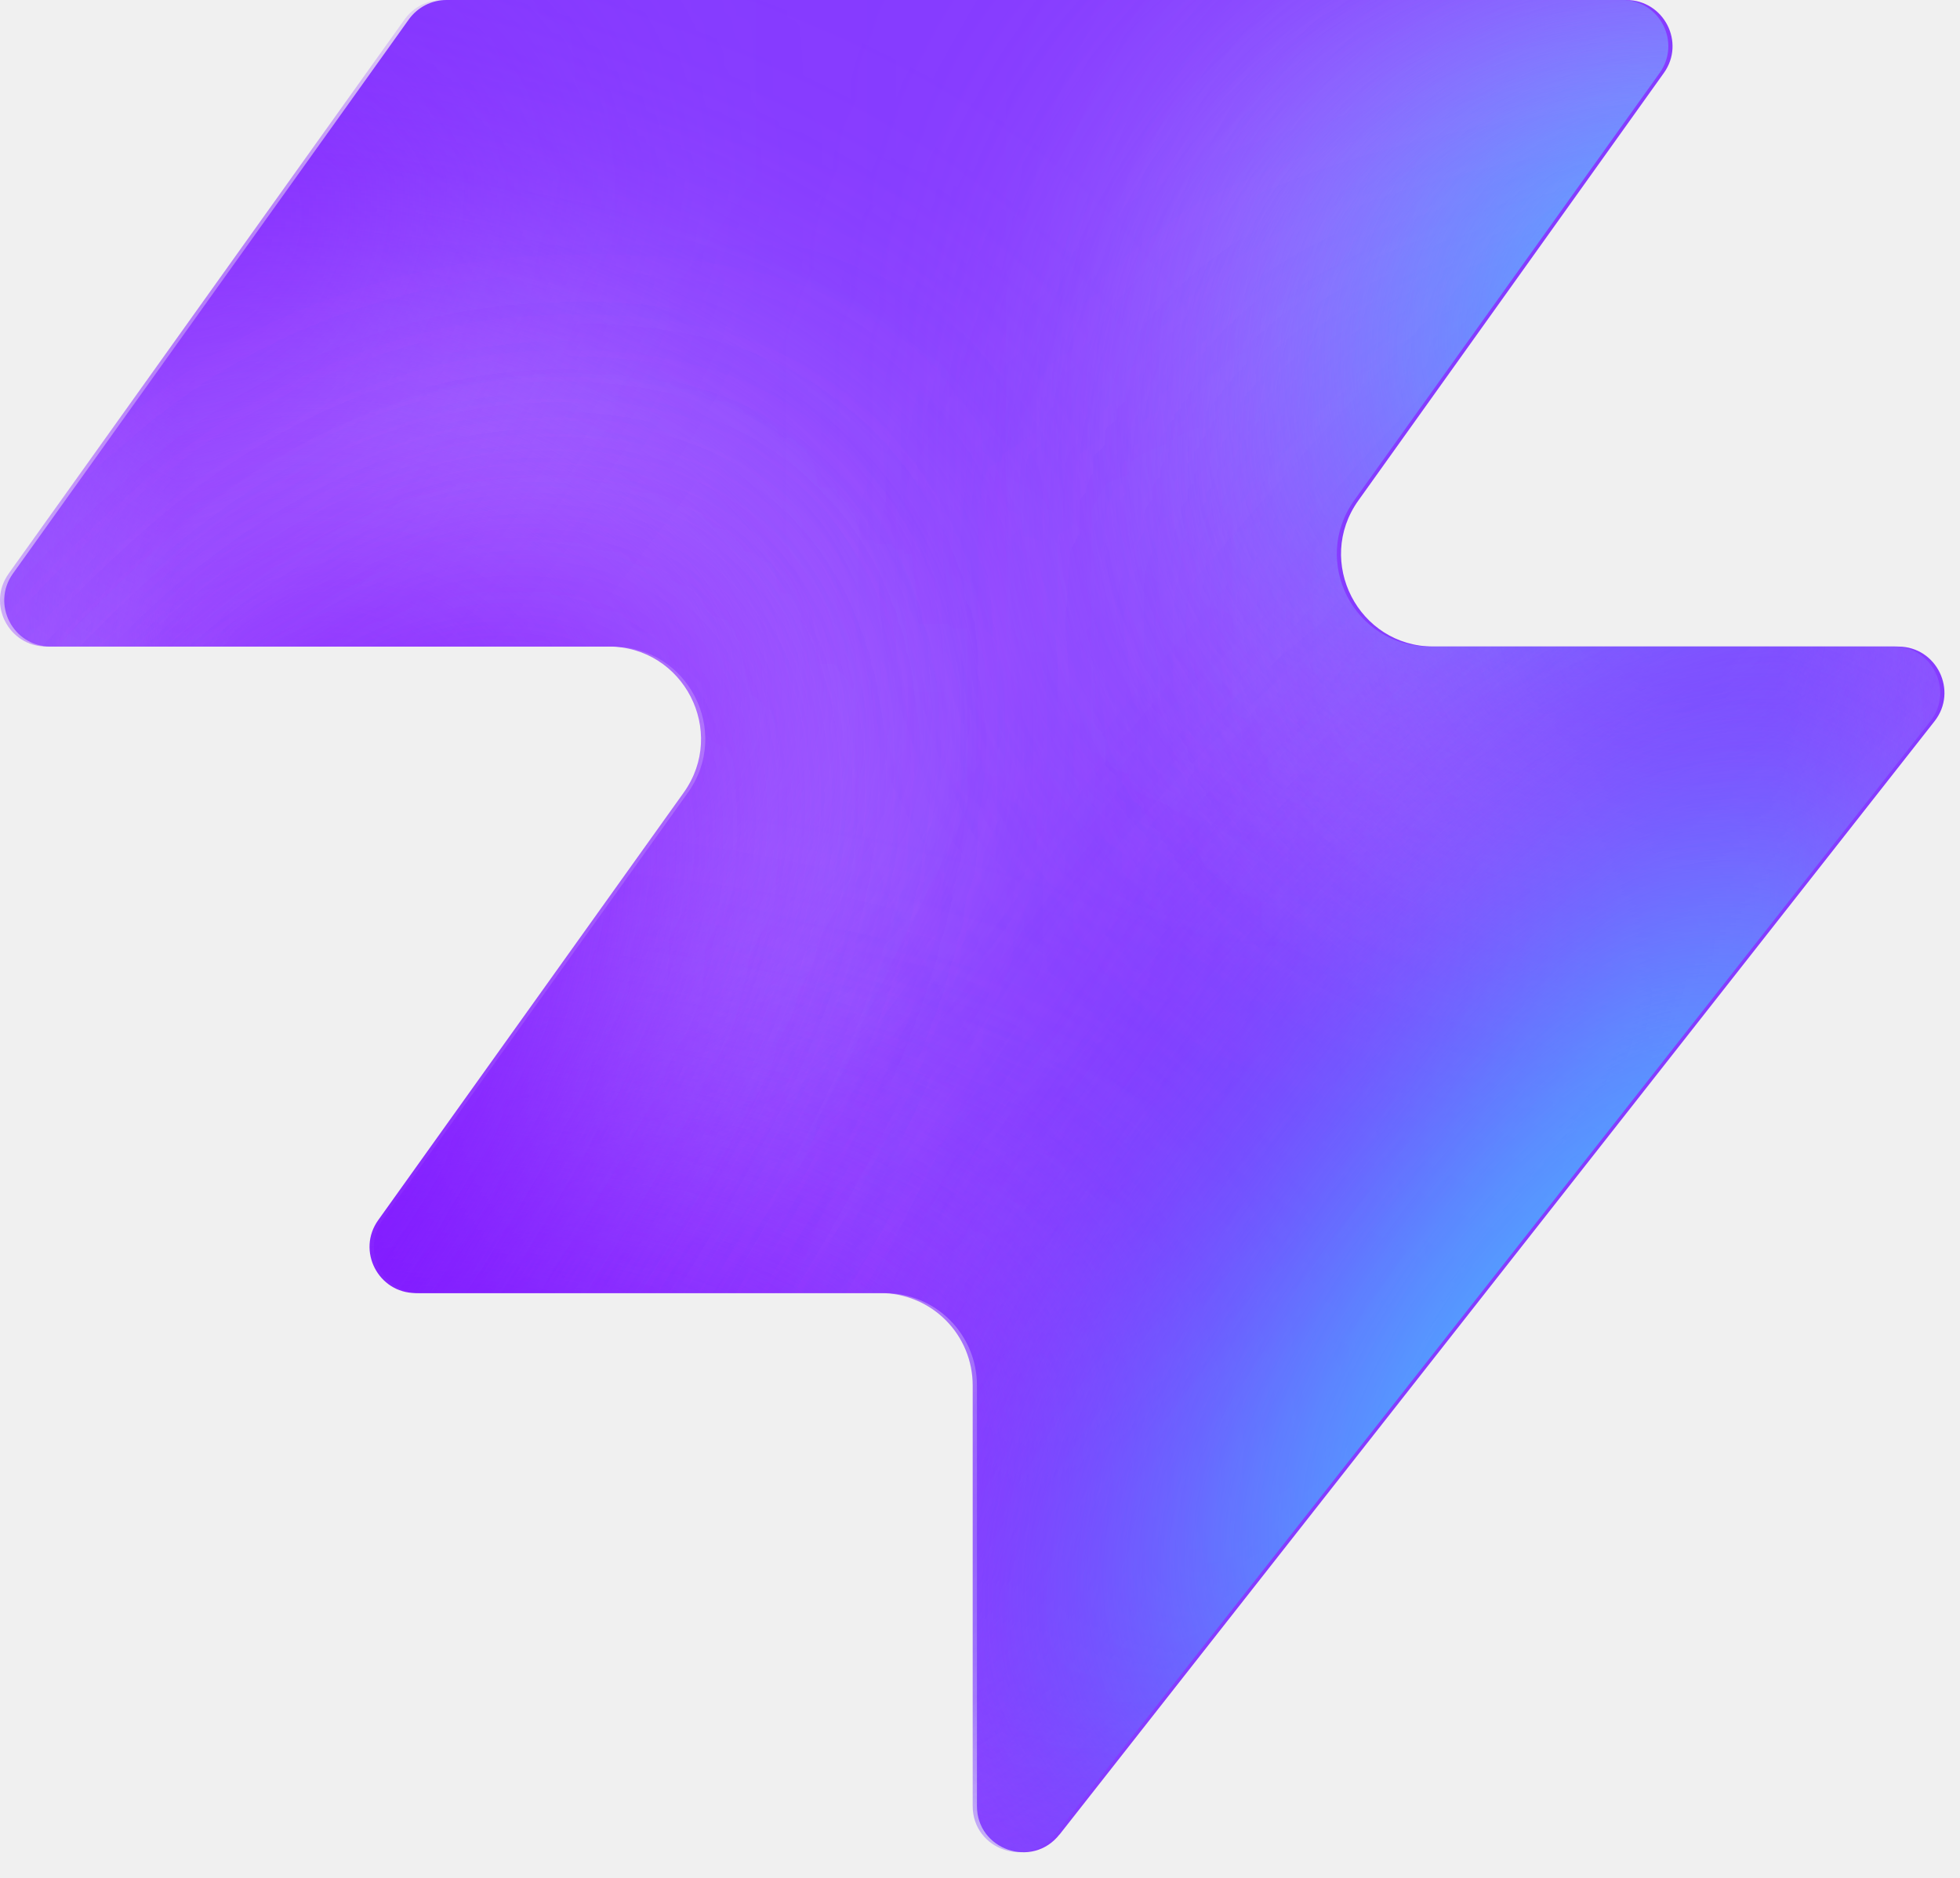
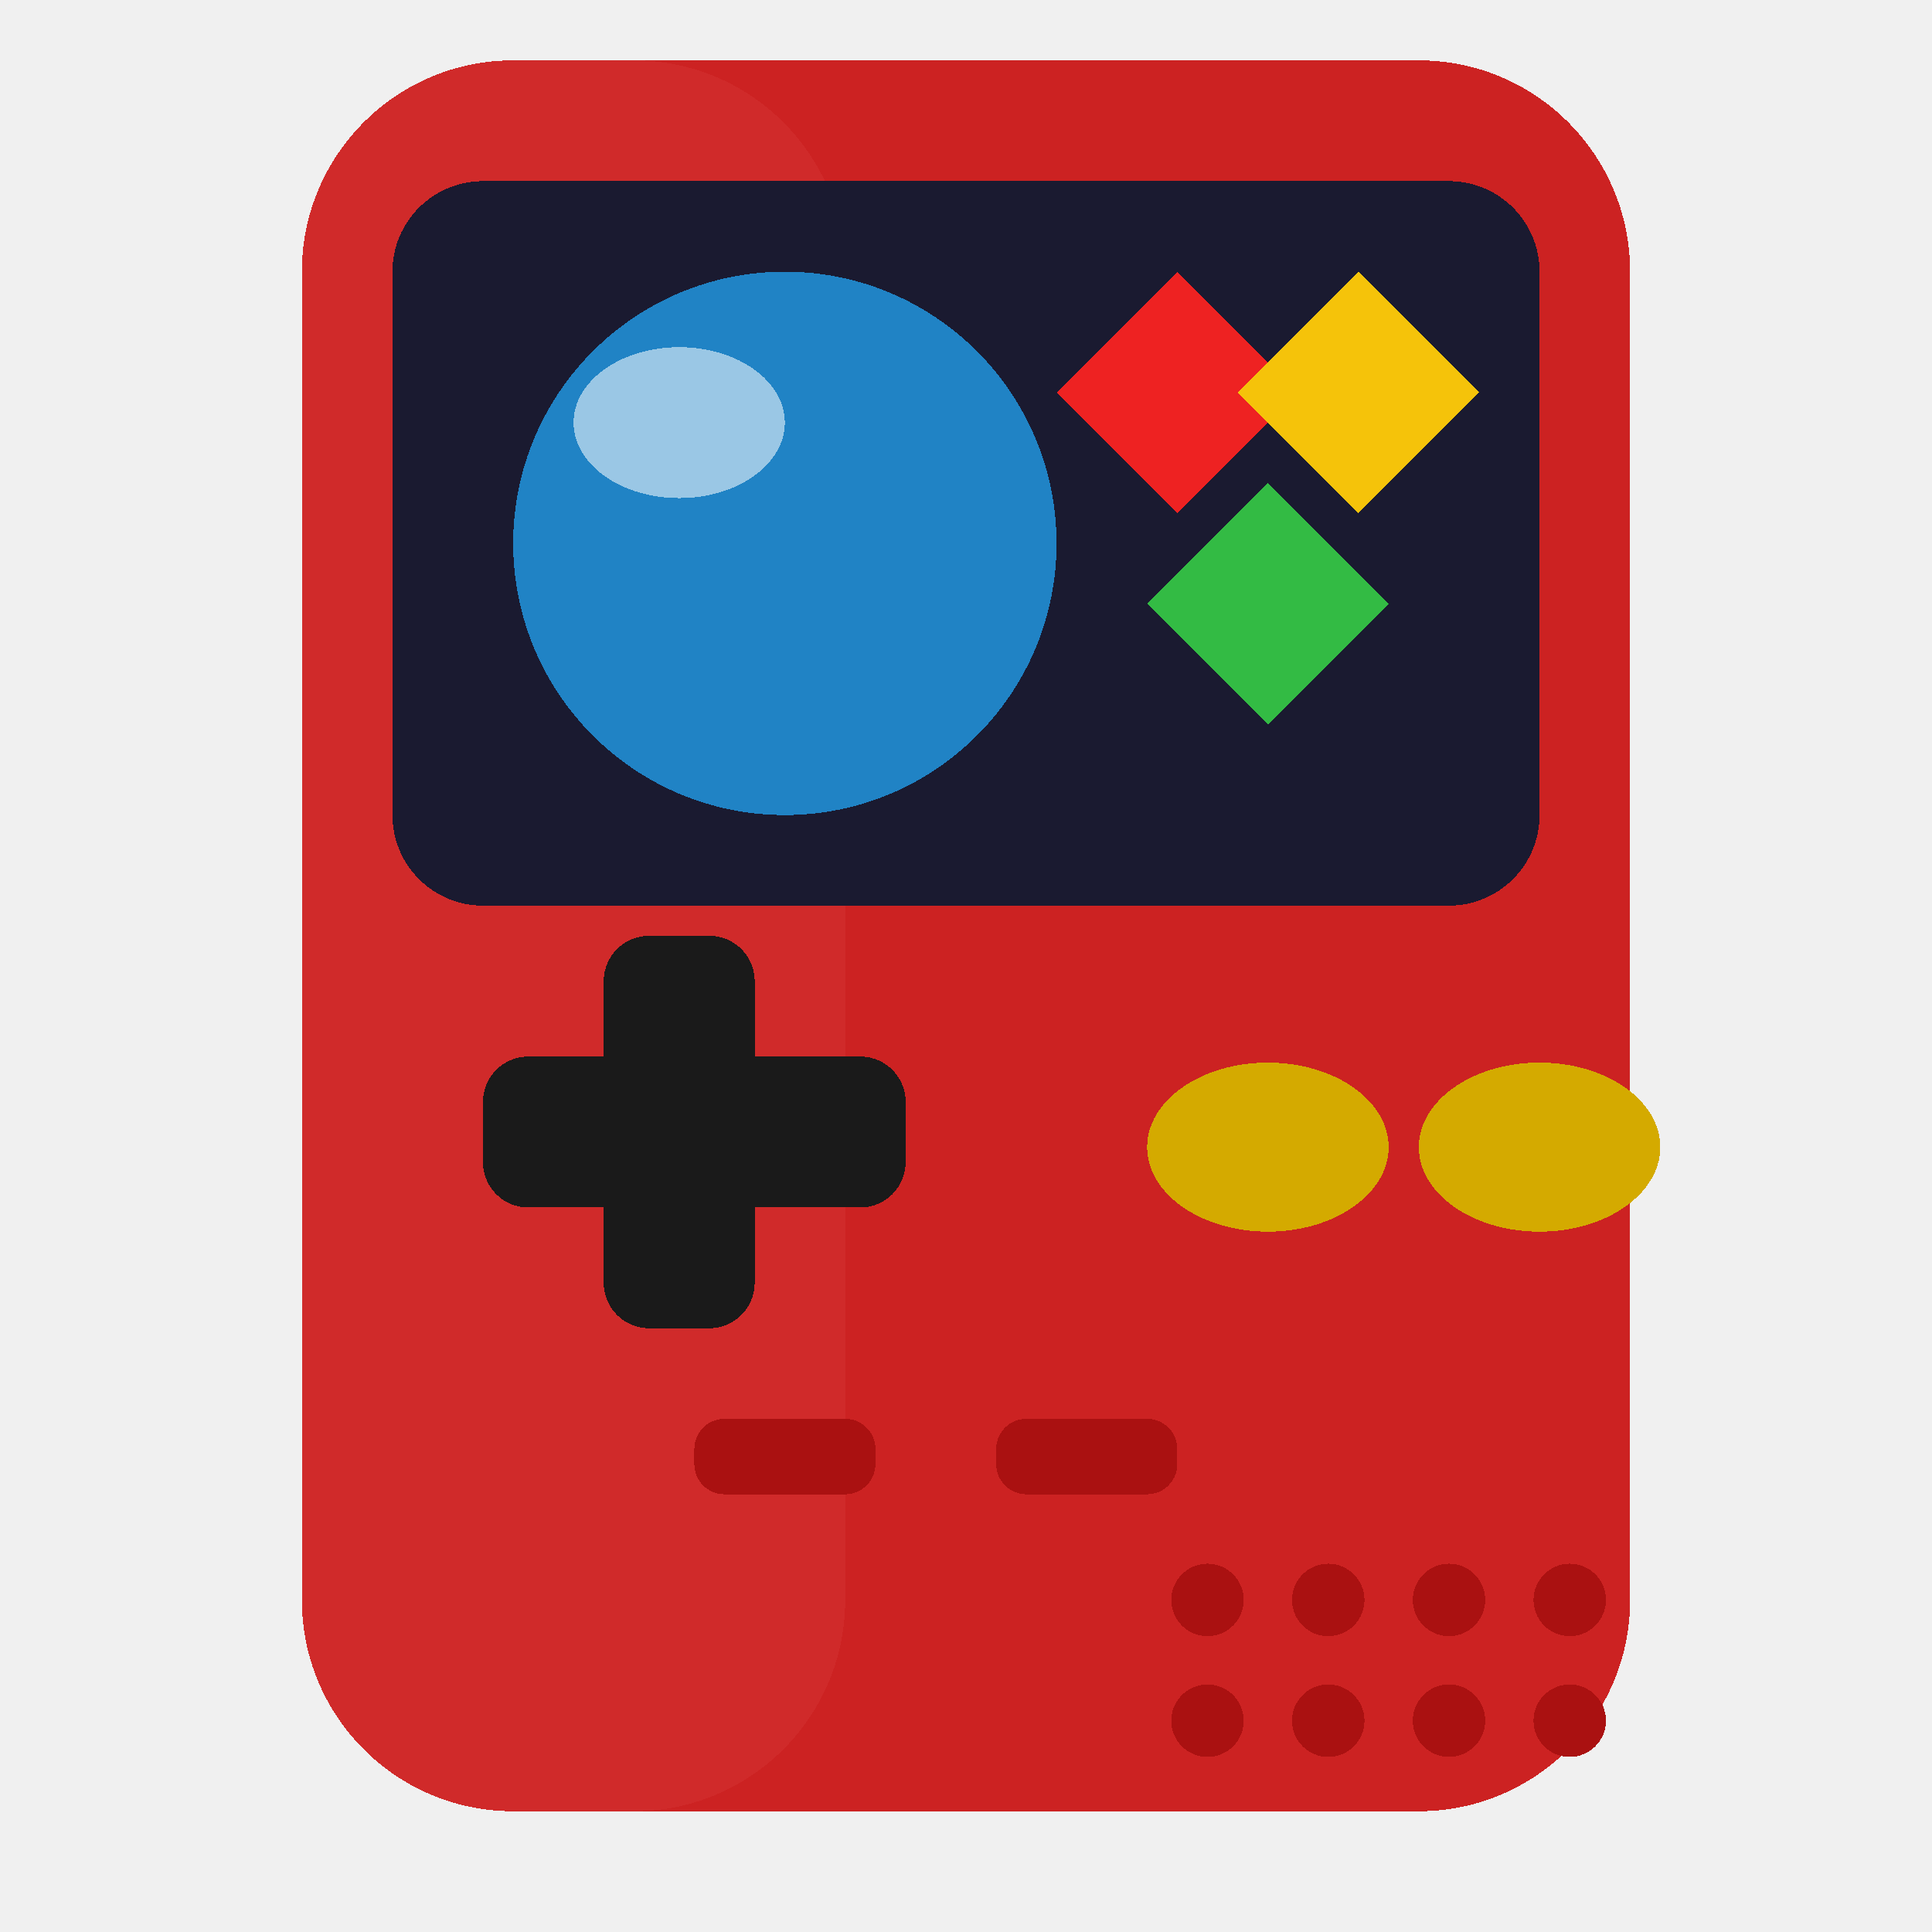
- <svg xmlns="http://www.w3.org/2000/svg" width="48" height="46" fill="none" viewBox="0 0 48 46">
-   <path fill="#863bff" d="M25.946 44.938c-.664.845-2.021.375-2.021-.698V33.937a2.26 2.26 0 0 0-2.262-2.262H10.287c-.92 0-1.456-1.04-.92-1.788l7.48-10.471c1.07-1.497 0-3.578-1.842-3.578H1.237c-.92 0-1.456-1.04-.92-1.788L10.013.474c.214-.297.556-.474.92-.474h28.894c.92 0 1.456 1.04.92 1.788l-7.48 10.471c-1.07 1.498 0 3.579 1.842 3.579h11.377c.943 0 1.473 1.088.89 1.83L25.947 44.94z" style="fill:#863bff;fill:color(display-p3 .525 .23 1);fill-opacity:1" />
-   <mask id="a" width="48" height="46" x="0" y="0" maskUnits="userSpaceOnUse" style="mask-type:alpha">
-     <path fill="#000" d="M25.842 44.938c-.664.844-2.021.375-2.021-.698V33.937a2.26 2.26 0 0 0-2.262-2.262H10.183c-.92 0-1.456-1.04-.92-1.788l7.48-10.471c1.07-1.498 0-3.579-1.842-3.579H1.133c-.92 0-1.456-1.04-.92-1.787L9.91.473c.214-.297.556-.474.92-.474h28.894c.92 0 1.456 1.04.92 1.788l-7.48 10.471c-1.07 1.498 0 3.578 1.842 3.578h11.377c.943 0 1.473 1.088.89 1.832L25.843 44.94z" style="fill:#000;fill-opacity:1" />
-   </mask>
-   <g mask="url(#a)">
-     <g filter="url(#b)">
-       <ellipse cx="5.508" cy="14.704" fill="#ede6ff" rx="5.508" ry="14.704" style="fill:#ede6ff;fill:color(display-p3 .927 .903 1);fill-opacity:1" transform="matrix(.00324 1 1 -.00324 -4.47 31.516)" />
-     </g>
-     <g filter="url(#c)">
-       <ellipse cx="10.399" cy="29.851" fill="#ede6ff" rx="10.399" ry="29.851" style="fill:#ede6ff;fill:color(display-p3 .927 .903 1);fill-opacity:1" transform="matrix(.00324 1 1 -.00324 -39.328 7.883)" />
-     </g>
-     <g filter="url(#d)">
-       <ellipse cx="5.508" cy="30.487" fill="#7e14ff" rx="5.508" ry="30.487" style="fill:#7e14ff;fill:color(display-p3 .492 .077 1);fill-opacity:1" transform="rotate(89.814 -25.913 -14.639)scale(1 -1)" />
-     </g>
-     <g filter="url(#e)">
-       <ellipse cx="5.508" cy="30.599" fill="#7e14ff" rx="5.508" ry="30.599" style="fill:#7e14ff;fill:color(display-p3 .492 .077 1);fill-opacity:1" transform="rotate(89.814 -32.644 -3.334)scale(1 -1)" />
-     </g>
-     <g filter="url(#f)">
-       <ellipse cx="5.508" cy="30.599" fill="#7e14ff" rx="5.508" ry="30.599" style="fill:#7e14ff;fill:color(display-p3 .492 .077 1);fill-opacity:1" transform="matrix(.00324 1 1 -.00324 -34.34 30.47)" />
-     </g>
-     <g filter="url(#g)">
-       <ellipse cx="14.072" cy="22.078" fill="#ede6ff" rx="14.072" ry="22.078" style="fill:#ede6ff;fill:color(display-p3 .927 .903 1);fill-opacity:1" transform="rotate(93.35 24.506 48.493)scale(-1 1)" />
-     </g>
-     <g filter="url(#h)">
-       <ellipse cx="3.47" cy="21.501" fill="#7e14ff" rx="3.47" ry="21.501" style="fill:#7e14ff;fill:color(display-p3 .492 .077 1);fill-opacity:1" transform="rotate(89.009 28.708 47.59)scale(-1 1)" />
-     </g>
-     <g filter="url(#i)">
-       <ellipse cx="3.47" cy="21.501" fill="#7e14ff" rx="3.47" ry="21.501" style="fill:#7e14ff;fill:color(display-p3 .492 .077 1);fill-opacity:1" transform="rotate(89.009 28.708 47.59)scale(-1 1)" />
-     </g>
-     <g filter="url(#j)">
-       <ellipse cx=".387" cy="8.972" fill="#7e14ff" rx="4.407" ry="29.108" style="fill:#7e14ff;fill:color(display-p3 .492 .077 1);fill-opacity:1" transform="rotate(39.51 .387 8.972)" />
-     </g>
-     <g filter="url(#k)">
-       <ellipse cx="47.523" cy="-6.092" fill="#7e14ff" rx="4.407" ry="29.108" style="fill:#7e14ff;fill:color(display-p3 .492 .077 1);fill-opacity:1" transform="rotate(37.892 47.523 -6.092)" />
-     </g>
-     <g filter="url(#l)">
-       <ellipse cx="41.412" cy="6.333" fill="#47bfff" rx="5.971" ry="9.665" style="fill:#47bfff;fill:color(display-p3 .28 .748 1);fill-opacity:1" transform="rotate(37.892 41.412 6.333)" />
-     </g>
-     <g filter="url(#m)">
-       <ellipse cx="-1.879" cy="38.332" fill="#7e14ff" rx="4.407" ry="29.108" style="fill:#7e14ff;fill:color(display-p3 .492 .077 1);fill-opacity:1" transform="rotate(37.892 -1.88 38.332)" />
-     </g>
-     <g filter="url(#n)">
-       <ellipse cx="-1.879" cy="38.332" fill="#7e14ff" rx="4.407" ry="29.108" style="fill:#7e14ff;fill:color(display-p3 .492 .077 1);fill-opacity:1" transform="rotate(37.892 -1.88 38.332)" />
-     </g>
-     <g filter="url(#o)">
-       <ellipse cx="35.651" cy="29.907" fill="#7e14ff" rx="4.407" ry="29.108" style="fill:#7e14ff;fill:color(display-p3 .492 .077 1);fill-opacity:1" transform="rotate(37.892 35.651 29.907)" />
-     </g>
-     <g filter="url(#p)">
-       <ellipse cx="38.418" cy="32.4" fill="#47bfff" rx="5.971" ry="15.297" style="fill:#47bfff;fill:color(display-p3 .28 .748 1);fill-opacity:1" transform="rotate(37.892 38.418 32.4)" />
-     </g>
-   </g>
-   <defs>
-     <filter id="b" width="60.045" height="41.654" x="-19.77" y="16.149" color-interpolation-filters="sRGB" filterUnits="userSpaceOnUse">
-       <feFlood flood-opacity="0" result="BackgroundImageFix" />
-       <feBlend in="SourceGraphic" in2="BackgroundImageFix" result="shape" />
-       <feGaussianBlur result="effect1_foregroundBlur_2002_17158" stdDeviation="7.659" />
-     </filter>
-     <filter id="c" width="90.34" height="51.437" x="-54.613" y="-7.533" color-interpolation-filters="sRGB" filterUnits="userSpaceOnUse">
-       <feFlood flood-opacity="0" result="BackgroundImageFix" />
-       <feBlend in="SourceGraphic" in2="BackgroundImageFix" result="shape" />
-       <feGaussianBlur result="effect1_foregroundBlur_2002_17158" stdDeviation="7.659" />
-     </filter>
-     <filter id="d" width="79.355" height="29.4" x="-49.64" y="2.03" color-interpolation-filters="sRGB" filterUnits="userSpaceOnUse">
-       <feFlood flood-opacity="0" result="BackgroundImageFix" />
-       <feBlend in="SourceGraphic" in2="BackgroundImageFix" result="shape" />
-       <feGaussianBlur result="effect1_foregroundBlur_2002_17158" stdDeviation="4.596" />
-     </filter>
-     <filter id="e" width="79.579" height="29.4" x="-45.045" y="20.029" color-interpolation-filters="sRGB" filterUnits="userSpaceOnUse">
-       <feFlood flood-opacity="0" result="BackgroundImageFix" />
-       <feBlend in="SourceGraphic" in2="BackgroundImageFix" result="shape" />
-       <feGaussianBlur result="effect1_foregroundBlur_2002_17158" stdDeviation="4.596" />
-     </filter>
-     <filter id="f" width="79.579" height="29.4" x="-43.513" y="21.178" color-interpolation-filters="sRGB" filterUnits="userSpaceOnUse">
-       <feFlood flood-opacity="0" result="BackgroundImageFix" />
-       <feBlend in="SourceGraphic" in2="BackgroundImageFix" result="shape" />
-       <feGaussianBlur result="effect1_foregroundBlur_2002_17158" stdDeviation="4.596" />
-     </filter>
-     <filter id="g" width="74.749" height="58.852" x="15.756" y="-17.901" color-interpolation-filters="sRGB" filterUnits="userSpaceOnUse">
-       <feFlood flood-opacity="0" result="BackgroundImageFix" />
-       <feBlend in="SourceGraphic" in2="BackgroundImageFix" result="shape" />
-       <feGaussianBlur result="effect1_foregroundBlur_2002_17158" stdDeviation="7.659" />
-     </filter>
-     <filter id="h" width="61.377" height="25.362" x="23.548" y="2.284" color-interpolation-filters="sRGB" filterUnits="userSpaceOnUse">
-       <feFlood flood-opacity="0" result="BackgroundImageFix" />
-       <feBlend in="SourceGraphic" in2="BackgroundImageFix" result="shape" />
-       <feGaussianBlur result="effect1_foregroundBlur_2002_17158" stdDeviation="4.596" />
-     </filter>
-     <filter id="i" width="61.377" height="25.362" x="23.548" y="2.284" color-interpolation-filters="sRGB" filterUnits="userSpaceOnUse">
-       <feFlood flood-opacity="0" result="BackgroundImageFix" />
-       <feBlend in="SourceGraphic" in2="BackgroundImageFix" result="shape" />
-       <feGaussianBlur result="effect1_foregroundBlur_2002_17158" stdDeviation="4.596" />
-     </filter>
-     <filter id="j" width="56.045" height="63.649" x="-27.636" y="-22.853" color-interpolation-filters="sRGB" filterUnits="userSpaceOnUse">
-       <feFlood flood-opacity="0" result="BackgroundImageFix" />
-       <feBlend in="SourceGraphic" in2="BackgroundImageFix" result="shape" />
-       <feGaussianBlur result="effect1_foregroundBlur_2002_17158" stdDeviation="4.596" />
-     </filter>
-     <filter id="k" width="54.814" height="64.646" x="20.116" y="-38.415" color-interpolation-filters="sRGB" filterUnits="userSpaceOnUse">
-       <feFlood flood-opacity="0" result="BackgroundImageFix" />
-       <feBlend in="SourceGraphic" in2="BackgroundImageFix" result="shape" />
-       <feGaussianBlur result="effect1_foregroundBlur_2002_17158" stdDeviation="4.596" />
-     </filter>
-     <filter id="l" width="33.541" height="35.313" x="24.641" y="-11.323" color-interpolation-filters="sRGB" filterUnits="userSpaceOnUse">
-       <feFlood flood-opacity="0" result="BackgroundImageFix" />
-       <feBlend in="SourceGraphic" in2="BackgroundImageFix" result="shape" />
-       <feGaussianBlur result="effect1_foregroundBlur_2002_17158" stdDeviation="4.596" />
-     </filter>
-     <filter id="m" width="54.814" height="64.646" x="-29.286" y="6.009" color-interpolation-filters="sRGB" filterUnits="userSpaceOnUse">
-       <feFlood flood-opacity="0" result="BackgroundImageFix" />
-       <feBlend in="SourceGraphic" in2="BackgroundImageFix" result="shape" />
-       <feGaussianBlur result="effect1_foregroundBlur_2002_17158" stdDeviation="4.596" />
-     </filter>
-     <filter id="n" width="54.814" height="64.646" x="-29.286" y="6.009" color-interpolation-filters="sRGB" filterUnits="userSpaceOnUse">
-       <feFlood flood-opacity="0" result="BackgroundImageFix" />
-       <feBlend in="SourceGraphic" in2="BackgroundImageFix" result="shape" />
-       <feGaussianBlur result="effect1_foregroundBlur_2002_17158" stdDeviation="4.596" />
-     </filter>
-     <filter id="o" width="54.814" height="64.646" x="8.244" y="-2.416" color-interpolation-filters="sRGB" filterUnits="userSpaceOnUse">
-       <feFlood flood-opacity="0" result="BackgroundImageFix" />
-       <feBlend in="SourceGraphic" in2="BackgroundImageFix" result="shape" />
-       <feGaussianBlur result="effect1_foregroundBlur_2002_17158" stdDeviation="4.596" />
-     </filter>
-     <filter id="p" width="39.409" height="43.623" x="18.713" y="10.588" color-interpolation-filters="sRGB" filterUnits="userSpaceOnUse">
-       <feFlood flood-opacity="0" result="BackgroundImageFix" />
-       <feBlend in="SourceGraphic" in2="BackgroundImageFix" result="shape" />
-       <feGaussianBlur result="effect1_foregroundBlur_2002_17158" stdDeviation="4.596" />
-     </filter>
-   </defs>
+ <svg xmlns="http://www.w3.org/2000/svg" viewBox="0 0 64 64" shape-rendering="crispEdges">
+   <rect x="10" y="2" width="44" height="58" rx="7" fill="#CC2222" />
+   <rect x="10" y="2" width="18" height="58" rx="7" fill="#DD4444" opacity="0.25" />
+   <rect x="13" y="6" width="38" height="24" rx="3" fill="#1A1A30" />
+   <circle cx="26" cy="18" r="9" fill="#1A6FAA" />
+   <circle cx="26" cy="18" r="9" fill="#2288CC" opacity="0.8" />
+   <ellipse cx="22.5" cy="14" rx="3.5" ry="2.5" fill="white" opacity="0.55" />
+   <polygon points="39,9 43,13 39,17 35,13" fill="#EE2222" />
+   <polygon points="45,9 49,13 45,17 41,13" fill="#F5C30A" />
+   <polygon points="42,16 46,20 42,24 38,20" fill="#33BB44" />
+   <rect x="16" y="35" width="14" height="5" rx="1.5" fill="#1A1A1A" />
+   <rect x="20" y="31" width="5" height="13" rx="1.5" fill="#1A1A1A" />
+   <ellipse cx="42" cy="38" rx="4" ry="2.8" fill="#D4AA00" />
+   <ellipse cx="51" cy="38" rx="4" ry="2.8" fill="#D4AA00" />
+   <rect x="23" y="47" width="6" height="2.5" rx="1" fill="#AA1111" />
+   <rect x="33" y="47" width="6" height="2.5" rx="1" fill="#AA1111" />
+   <circle cx="40" cy="53" r="1.2" fill="#AA1111" />
+   <circle cx="44" cy="53" r="1.2" fill="#AA1111" />
+   <circle cx="48" cy="53" r="1.2" fill="#AA1111" />
+   <circle cx="52" cy="53" r="1.2" fill="#AA1111" />
+   <circle cx="40" cy="57" r="1.2" fill="#AA1111" />
+   <circle cx="44" cy="57" r="1.2" fill="#AA1111" />
+   <circle cx="48" cy="57" r="1.2" fill="#AA1111" />
+   <circle cx="52" cy="57" r="1.2" fill="#AA1111" />
</svg>
